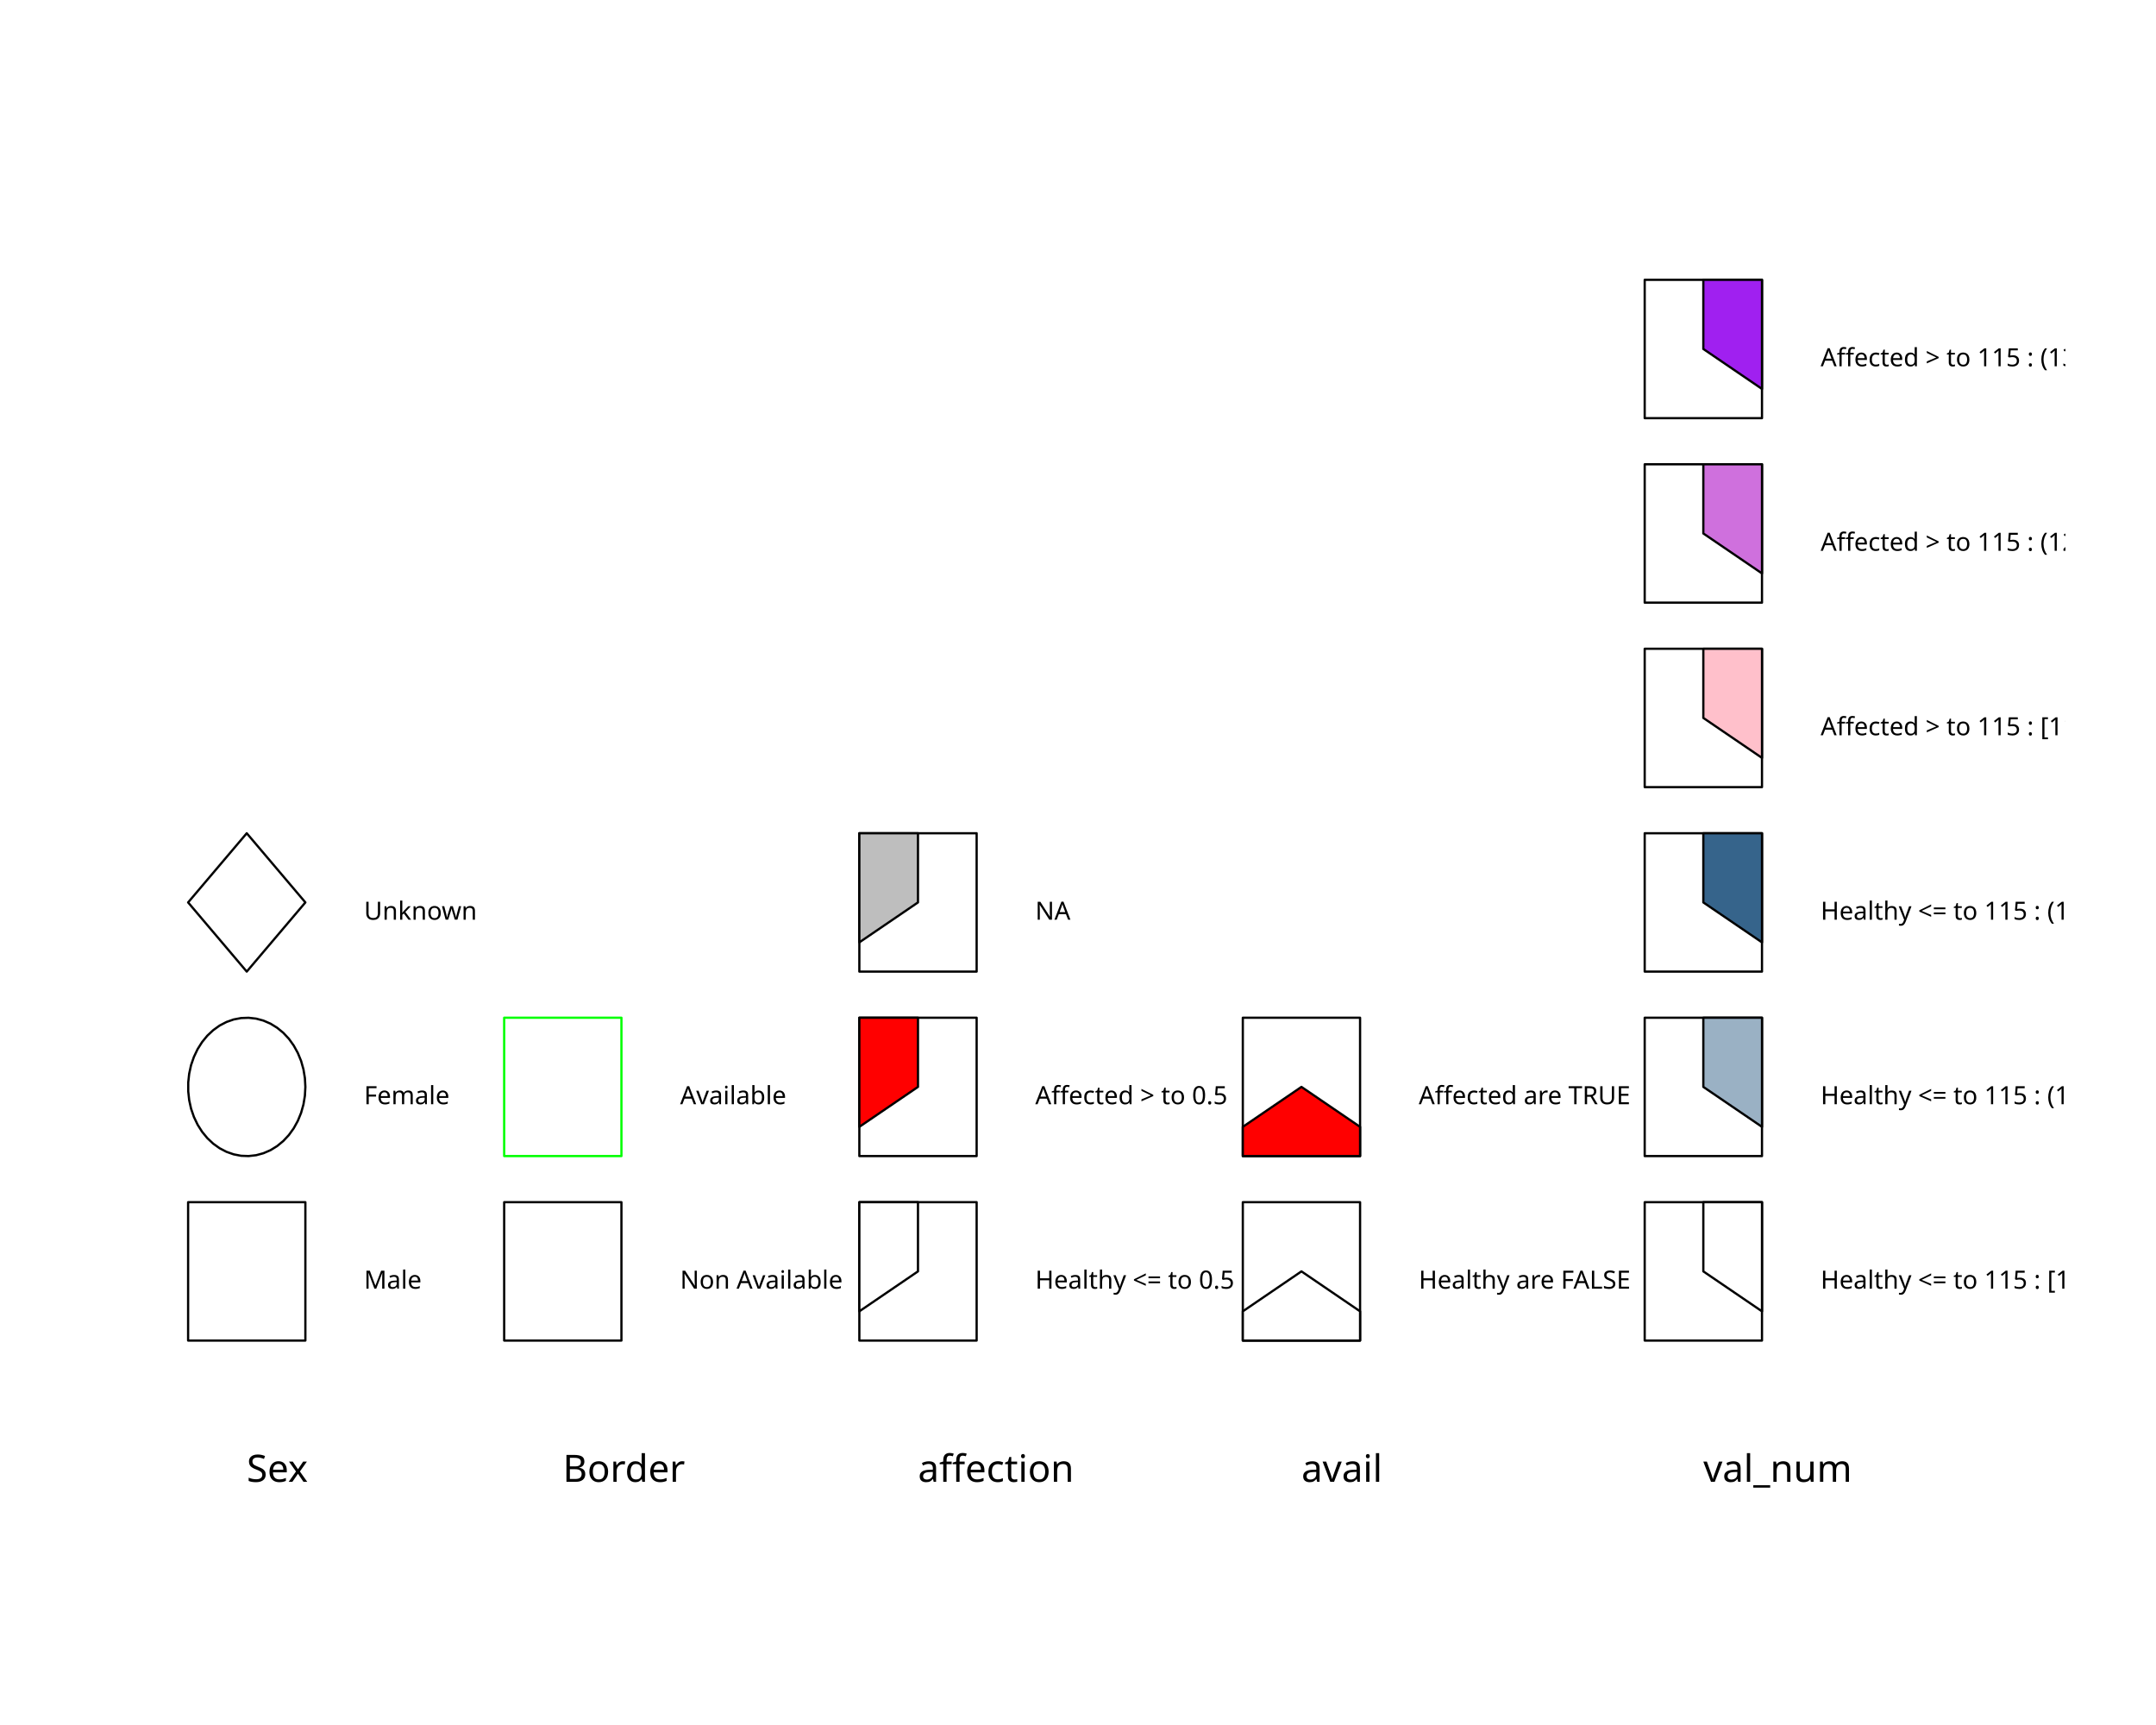
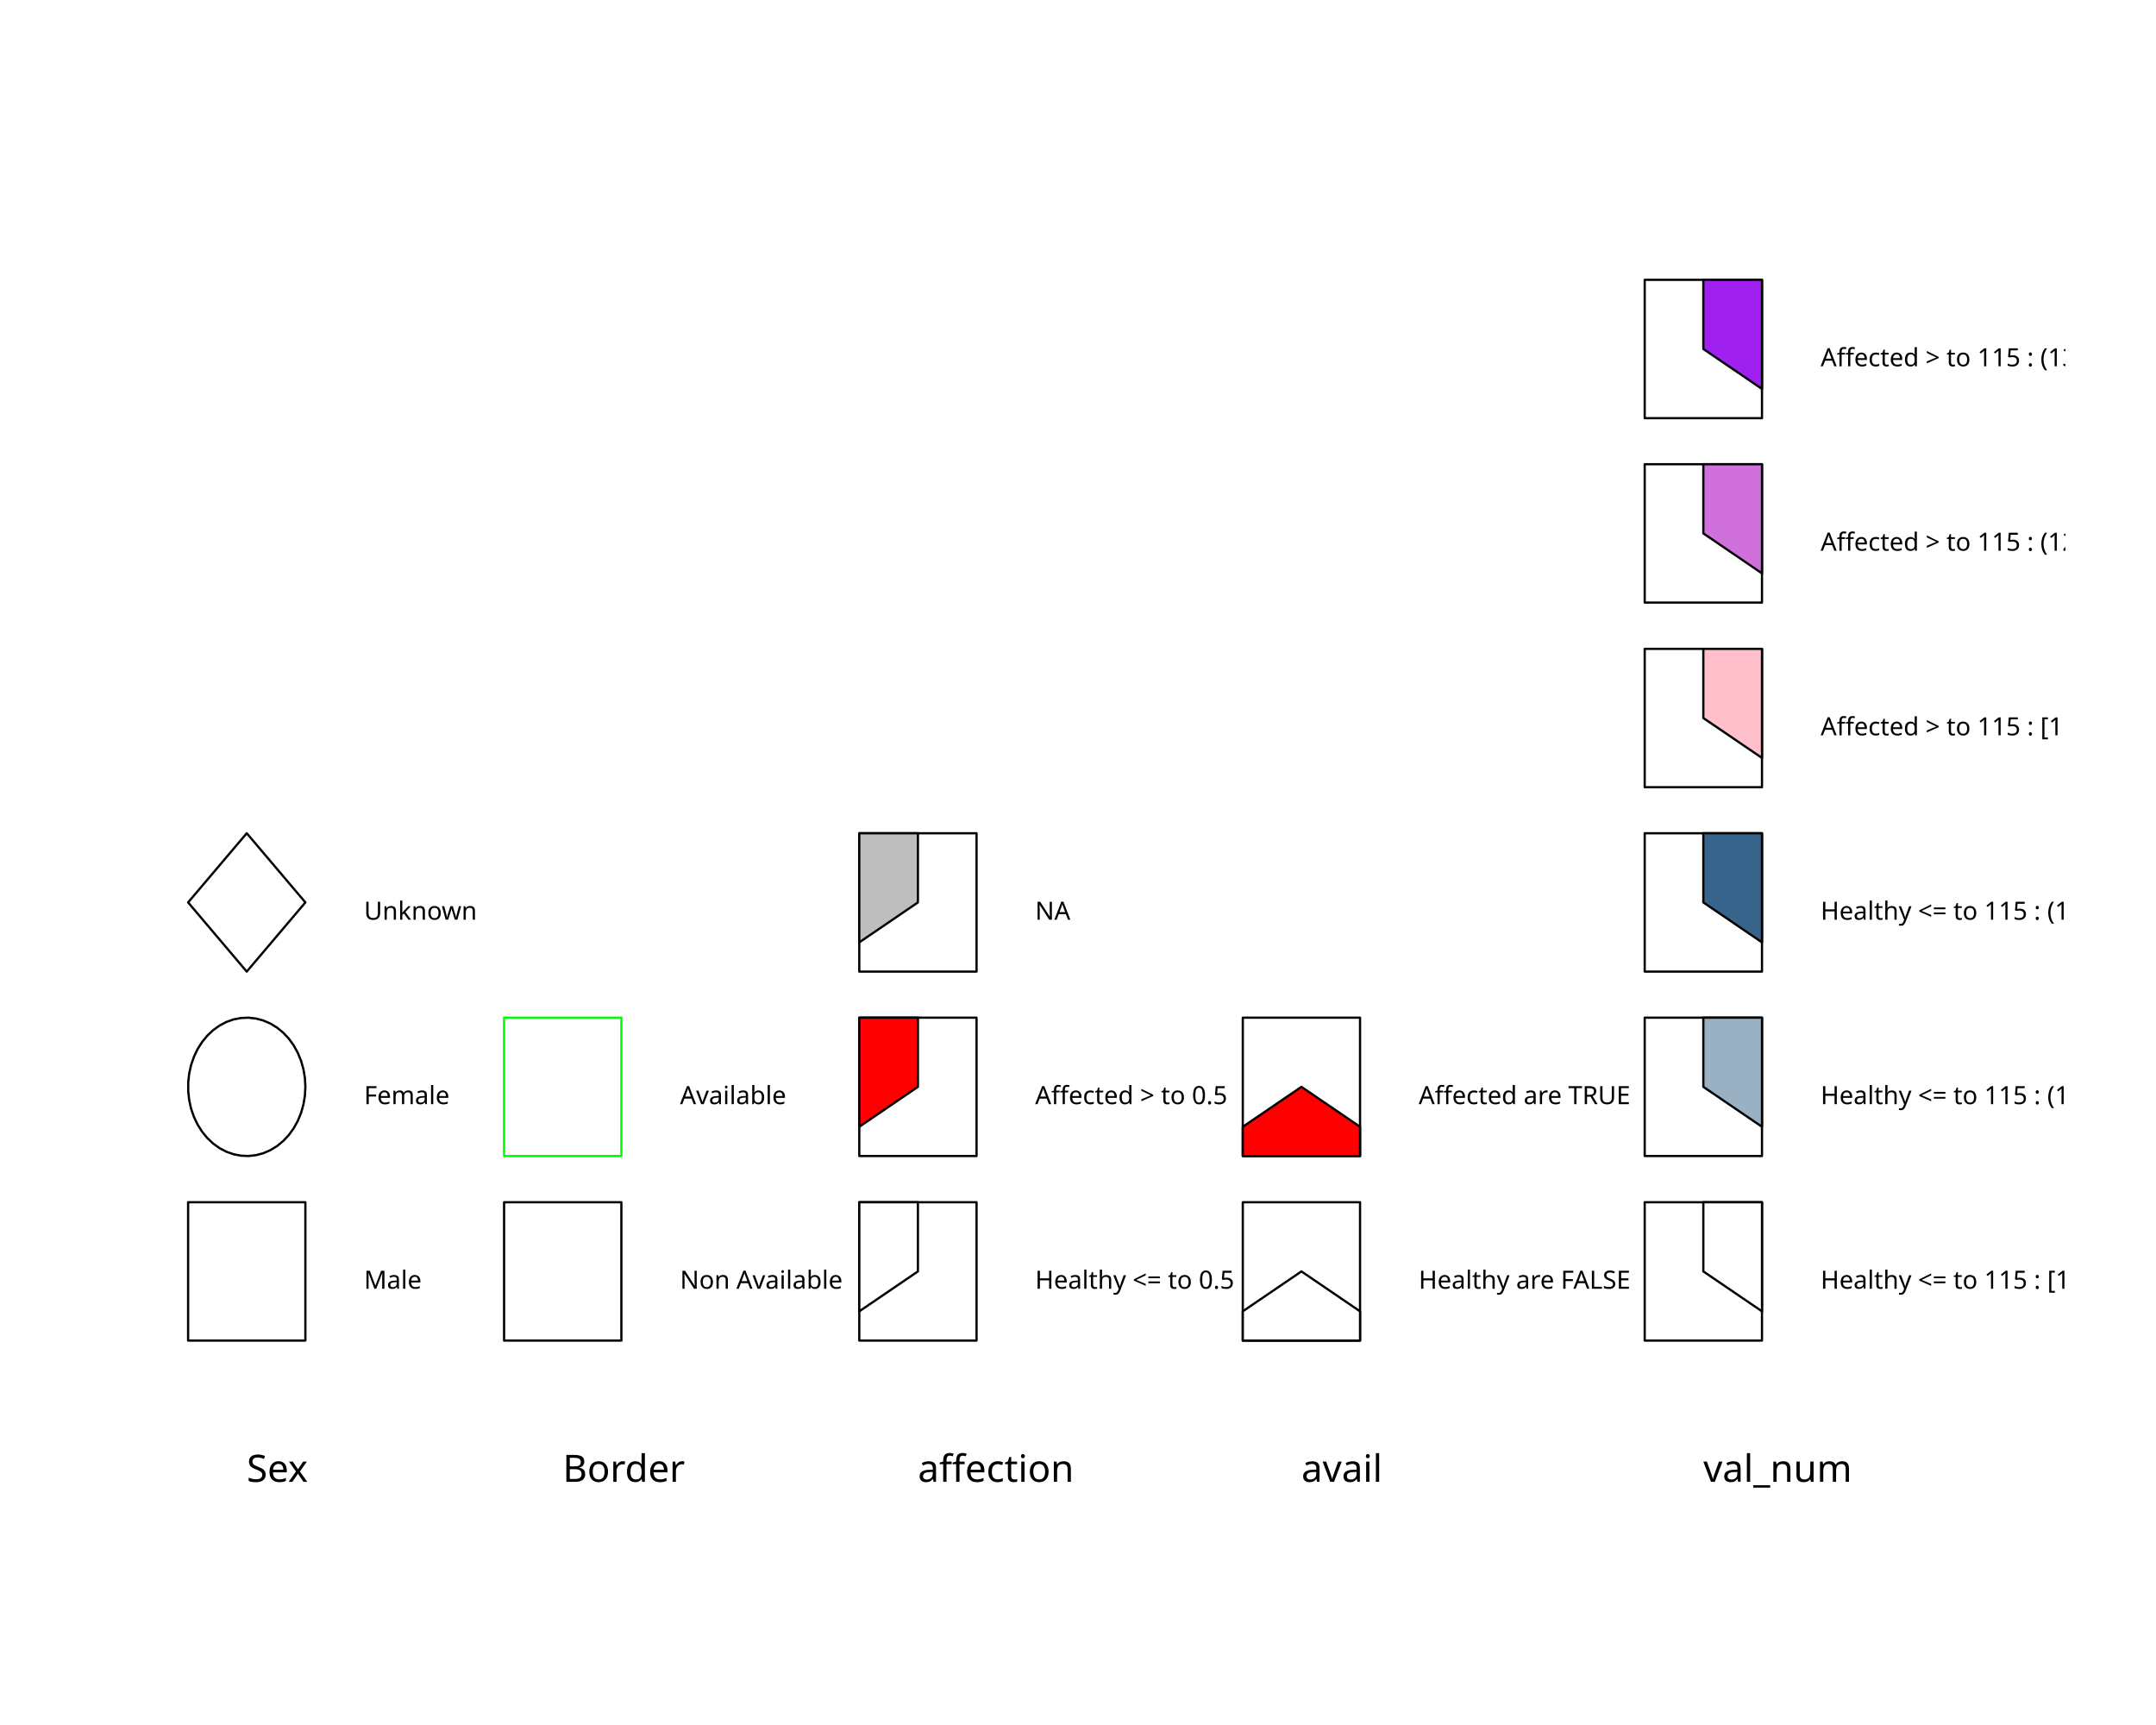
<svg xmlns="http://www.w3.org/2000/svg" class="svglite" data-engine-version="2.0" width="720.00pt" height="576.00pt" viewBox="0 0 720.00 576.00">
  <defs>
    <style type="text/css">
    .svglite line, .svglite polyline, .svglite polygon, .svglite path, .svglite rect, .svglite circle {
      fill: none;
      stroke: #000000;
      stroke-linecap: round;
      stroke-linejoin: round;
      stroke-miterlimit: 10.00;
    }
  </style>
  </defs>
  <rect width="100%" height="100%" style="stroke: none; fill: #FFFFFF;" />
  <defs>
    <clipPath id="cpMC4wMHw3MjAuMDB8MC4wMHw1NzYuMDA=">
      <rect x="0.00" y="0.00" width="720.00" height="576.00" />
    </clipPath>
  </defs>
  <g clip-path="url(#cpMC4wMHw3MjAuMDB8MC4wMHw1NzYuMDA=)">
</g>
  <defs>
    <clipPath id="cpNTkuMDR8Njg5Ljc2fDU5LjA0fDUwMi41Ng==">
      <rect x="59.04" y="59.04" width="630.72" height="443.52" />
    </clipPath>
  </defs>
  <g clip-path="url(#cpNTkuMDR8Njg5Ljc2fDU5LjA0fDUwMi41Ng==)">
-     <polygon points="62.82,447.63 62.82,401.43 101.98,401.43 101.98,447.63 " style="stroke-width: 0.75; fill: #FFFFFF;" />
-     <polygon points="101.98,362.93 101.82,359.98 101.34,357.07 100.55,354.26 99.46,351.60 98.09,349.12 96.47,346.86 94.61,344.87 92.55,343.18 90.33,341.81 87.97,340.79 85.53,340.13 83.03,339.85 80.52,339.94 78.04,340.41 75.64,341.25 73.34,342.45 71.20,343.99 69.23,345.83 67.49,347.96 65.99,350.33 64.76,352.91 63.81,355.65 63.18,358.52 62.86,361.45 62.86,364.41 63.18,367.35 63.81,370.21 64.76,372.96 65.99,375.54 67.49,377.91 69.23,380.03 71.20,381.88 73.34,383.41 75.64,384.61 78.04,385.45 80.52,385.93 83.03,386.02 85.53,385.74 87.97,385.08 90.33,384.06 92.55,382.69 94.61,380.99 96.47,379.00 98.09,376.75 99.46,374.27 100.55,371.60 101.34,368.79 101.82,365.89 101.98,362.93 " style="stroke-width: 0.75; fill: #FFFFFF;" />
+     <polygon points="62.82,447.64 62.82,401.44 101.98,401.44 101.98,447.64 " style="stroke-width: 0.75; fill: #FFFFFF;" />
+     <polygon points="101.98,362.91 101.82,359.96 101.34,357.05 100.55,354.24 99.46,351.58 98.09,349.09 96.47,346.84 94.61,344.85 92.55,343.16 90.33,341.79 87.97,340.77 85.53,340.11 83.03,339.82 80.52,339.92 78.04,340.39 75.64,341.23 73.34,342.43 71.20,343.97 69.23,345.81 67.49,347.94 65.99,350.31 64.76,352.89 63.81,355.63 63.18,358.50 62.86,361.43 62.86,364.39 63.18,367.33 63.81,370.19 64.76,372.93 65.99,375.51 67.49,377.89 69.23,380.01 71.20,381.86 73.34,383.39 75.64,384.59 78.04,385.43 80.52,385.90 83.03,386.00 85.53,385.72 87.97,385.06 90.33,384.03 92.55,382.67 94.61,380.97 96.47,378.98 98.09,376.73 99.46,374.25 100.55,371.58 101.34,368.77 101.82,365.87 101.98,362.91 " style="stroke-width: 0.75; fill: #FFFFFF;" />
    <polygon points="82.40,324.43 62.82,301.33 82.40,278.23 101.98,301.33 " style="stroke-width: 0.75; fill: #FFFFFF;" />
-     <polygon points="168.37,447.63 168.37,401.43 207.53,401.43 207.53,447.63 " style="stroke-width: 0.75; fill: #FFFFFF;" />
-     <polygon points="168.37,386.03 168.37,339.83 207.53,339.83 207.53,386.03 " style="stroke-width: 0.75; stroke: #00FF00; fill: #FFFFFF;" />
-     <polygon points="286.98,447.63 286.98,401.43 326.15,401.43 326.15,447.63 " style="stroke-width: 0.75; fill: #FFFFFF;" />
-     <polygon points="286.98,386.03 286.98,339.83 326.15,339.83 326.15,386.03 " style="stroke-width: 0.75; fill: #FFFFFF;" />
-     <polygon points="286.98,324.43 286.98,278.23 326.15,278.23 326.15,324.43 " style="stroke-width: 0.75; fill: #FFFFFF;" />
-     <polygon points="306.56,424.53 306.56,401.43 286.98,401.43 286.98,437.87 " style="stroke-width: 0.75; fill: #FFFFFF;" />
-     <polygon points="306.56,362.93 306.56,339.83 286.98,339.83 286.98,376.27 " style="stroke-width: 0.75; fill: #FF0000;" />
-     <polygon points="306.56,301.33 306.56,278.23 286.98,278.23 286.98,314.67 " style="stroke-width: 0.75; fill: #BEBEBE;" />
-     <polygon points="415.04,447.63 415.04,401.43 454.20,401.43 454.20,447.63 " style="stroke-width: 0.75; fill: #FFFFFF;" />
-     <polygon points="415.04,386.03 415.04,339.83 454.20,339.83 454.20,386.03 " style="stroke-width: 0.75; fill: #FFFFFF;" />
-     <polygon points="434.62,424.53 415.04,437.87 415.04,447.63 454.20,447.63 454.20,437.87 " style="stroke-width: 0.75; fill: #FFFFFF;" />
-     <polygon points="434.62,362.93 415.04,376.27 415.04,386.03 454.20,386.03 454.20,376.27 " style="stroke-width: 0.75; fill: #FF0000;" />
-     <polygon points="549.25,447.63 549.25,401.43 588.42,401.43 588.42,447.63 " style="stroke-width: 0.75; fill: #FFFFFF;" />
-     <polygon points="549.25,386.03 549.25,339.83 588.42,339.83 588.42,386.03 " style="stroke-width: 0.75; fill: #FFFFFF;" />
+     <polygon points="168.34,447.64 168.34,401.44 207.51,401.44 207.51,447.64 " style="stroke-width: 0.75; fill: #FFFFFF;" />
+     <polygon points="168.34,386.01 168.34,339.81 207.51,339.81 207.51,386.01 " style="stroke-width: 0.75; stroke: #00FF00; fill: #FFFFFF;" />
+     <polygon points="286.96,447.64 286.96,401.44 326.12,401.44 326.12,447.64 " style="stroke-width: 0.75; fill: #FFFFFF;" />
+     <polygon points="286.96,386.01 286.96,339.81 326.12,339.81 326.12,386.01 " style="stroke-width: 0.75; fill: #FFFFFF;" />
+     <polygon points="286.96,324.43 286.96,278.23 326.12,278.23 326.12,324.43 " style="stroke-width: 0.75; fill: #FFFFFF;" />
+     <polygon points="306.54,424.54 306.54,401.44 286.96,401.44 286.96,437.87 " style="stroke-width: 0.75; fill: #FFFFFF;" />
+     <polygon points="306.54,362.91 306.54,339.81 286.96,339.81 286.96,376.25 " style="stroke-width: 0.75; fill: #FF0000;" />
+     <polygon points="306.54,301.33 306.54,278.23 286.96,278.23 286.96,314.67 " style="stroke-width: 0.75; fill: #BEBEBE;" />
+     <polygon points="415.03,447.64 415.03,401.44 454.19,401.44 454.19,447.64 " style="stroke-width: 0.75; fill: #FFFFFF;" />
+     <polygon points="415.03,386.01 415.03,339.81 454.19,339.81 454.19,386.01 " style="stroke-width: 0.75; fill: #FFFFFF;" />
+     <polygon points="434.61,424.54 415.03,437.87 415.03,447.64 454.19,447.64 454.19,437.87 " style="stroke-width: 0.75; fill: #FFFFFF;" />
+     <polygon points="434.61,362.91 415.03,376.25 415.03,386.01 454.19,386.01 454.19,376.25 " style="stroke-width: 0.75; fill: #FF0000;" />
+     <polygon points="549.25,447.64 549.25,401.44 588.42,401.44 588.42,447.64 " style="stroke-width: 0.75; fill: #FFFFFF;" />
+     <polygon points="549.25,386.01 549.25,339.81 588.42,339.81 588.42,386.01 " style="stroke-width: 0.75; fill: #FFFFFF;" />
    <polygon points="549.25,324.43 549.25,278.23 588.42,278.23 588.42,324.43 " style="stroke-width: 0.75; fill: #FFFFFF;" />
-     <polygon points="549.25,262.83 549.25,216.63 588.42,216.63 588.42,262.83 " style="stroke-width: 0.75; fill: #FFFFFF;" />
-     <polygon points="549.25,201.23 549.25,155.03 588.42,155.03 588.42,201.23 " style="stroke-width: 0.75; fill: #FFFFFF;" />
+     <polygon points="549.25,262.86 549.25,216.66 588.42,216.66 588.42,262.86 " style="stroke-width: 0.75; fill: #FFFFFF;" />
+     <polygon points="549.25,201.21 549.25,155.01 588.42,155.01 588.42,201.21 " style="stroke-width: 0.75; fill: #FFFFFF;" />
    <polygon points="549.25,139.63 549.25,93.43 588.42,93.43 588.42,139.63 " style="stroke-width: 0.75; fill: #FFFFFF;" />
-     <polygon points="568.83,424.53 588.42,437.87 588.42,401.43 568.83,401.43 " style="stroke-width: 0.75; fill: #FFFFFF;" />
-     <polygon points="568.83,362.93 588.42,376.27 588.42,339.83 568.83,339.83 " style="stroke-width: 0.75; fill: #9AB1C4;" />
+     <polygon points="568.83,424.54 588.42,437.87 588.42,401.44 568.83,401.44 " style="stroke-width: 0.75; fill: #FFFFFF;" />
+     <polygon points="568.83,362.91 588.42,376.25 588.42,339.81 568.83,339.81 " style="stroke-width: 0.75; fill: #9AB1C4;" />
    <polygon points="568.83,301.33 588.42,314.67 588.42,278.23 568.83,278.23 " style="stroke-width: 0.75; fill: #36648B;" />
-     <polygon points="568.83,239.73 588.42,253.07 588.42,216.63 568.83,216.63 " style="stroke-width: 0.75; fill: #FFC0CB;" />
-     <polygon points="568.83,178.13 588.42,191.47 588.42,155.03 568.83,155.03 " style="stroke-width: 0.75; fill: #CF70DD;" />
+     <polygon points="568.83,239.76 588.42,253.09 588.42,216.66 568.83,216.66 " style="stroke-width: 0.75; fill: #FFC0CB;" />
+     <polygon points="568.83,178.11 588.42,191.45 588.42,155.01 568.83,155.01 " style="stroke-width: 0.75; fill: #CF70DD;" />
    <polygon points="568.83,116.53 588.42,129.87 588.42,93.43 568.83,93.43 " style="stroke-width: 0.75; fill: #A020F0;" />
    <text x="82.40" y="494.80" style="font-size: 12.60px; font-family: sans;" textLength="21.72px" lengthAdjust="spacingAndGlyphs">Sex</text>
-     <text x="187.95" y="494.80" style="font-size: 12.60px; font-family: sans;" textLength="37.82px" lengthAdjust="spacingAndGlyphs">Border</text>
-     <text x="306.56" y="494.80" style="font-size: 12.60px; font-family: sans;" textLength="47.64px" lengthAdjust="spacingAndGlyphs">affection</text>
-     <text x="434.62" y="494.80" style="font-size: 12.60px; font-family: sans;" textLength="25.92px" lengthAdjust="spacingAndGlyphs">avail</text>
+     <text x="187.92" y="494.80" style="font-size: 12.60px; font-family: sans;" textLength="37.82px" lengthAdjust="spacingAndGlyphs">Border</text>
+     <text x="306.54" y="494.80" style="font-size: 12.60px; font-family: sans;" textLength="47.64px" lengthAdjust="spacingAndGlyphs">affection</text>
+     <text x="434.61" y="494.80" style="font-size: 12.60px; font-family: sans;" textLength="25.92px" lengthAdjust="spacingAndGlyphs">avail</text>
    <text x="568.83" y="494.80" style="font-size: 12.60px; font-family: sans;" textLength="47.64px" lengthAdjust="spacingAndGlyphs">val_num</text>
-     <text x="121.57" y="430.31" style="font-size: 8.40px; font-family: sans;" textLength="18.21px" lengthAdjust="spacingAndGlyphs">Male</text>
-     <text x="121.57" y="368.71" style="font-size: 8.40px; font-family: sans;" textLength="28.01px" lengthAdjust="spacingAndGlyphs">Female</text>
+     <text x="121.57" y="430.32" style="font-size: 8.40px; font-family: sans;" textLength="18.21px" lengthAdjust="spacingAndGlyphs">Male</text>
+     <text x="121.57" y="368.69" style="font-size: 8.40px; font-family: sans;" textLength="28.01px" lengthAdjust="spacingAndGlyphs">Female</text>
    <text x="121.57" y="307.11" style="font-size: 8.40px; font-family: sans;" textLength="35.03px" lengthAdjust="spacingAndGlyphs">Unknown</text>
-     <text x="227.12" y="430.31" style="font-size: 8.40px; font-family: sans;" textLength="51.84px" lengthAdjust="spacingAndGlyphs">Non Available</text>
-     <text x="227.12" y="368.71" style="font-size: 8.40px; font-family: sans;" textLength="34.09px" lengthAdjust="spacingAndGlyphs">Available</text>
-     <text x="345.73" y="430.31" style="font-size: 8.40px; font-family: sans;" textLength="63.99px" lengthAdjust="spacingAndGlyphs">Healthy &lt;= to 0.5</text>
-     <text x="345.73" y="368.71" style="font-size: 8.40px; font-family: sans;" textLength="61.42px" lengthAdjust="spacingAndGlyphs">Affected &gt; to 0.5</text>
-     <text x="345.73" y="307.11" style="font-size: 8.40px; font-family: sans;" textLength="11.67px" lengthAdjust="spacingAndGlyphs">NA</text>
-     <text x="473.79" y="430.31" style="font-size: 8.40px; font-family: sans;" textLength="71.91px" lengthAdjust="spacingAndGlyphs">Healthy are FALSE</text>
-     <text x="473.79" y="368.71" style="font-size: 8.40px; font-family: sans;" textLength="70.50px" lengthAdjust="spacingAndGlyphs">Affected are TRUE</text>
-     <text x="608.00" y="430.31" style="font-size: 8.40px; font-family: sans;" textLength="108.36px" lengthAdjust="spacingAndGlyphs">Healthy &lt;= to 115 : [101,106]</text>
-     <text x="608.00" y="368.71" style="font-size: 8.40px; font-family: sans;" textLength="108.82px" lengthAdjust="spacingAndGlyphs">Healthy &lt;= to 115 : (106,110]</text>
+     <text x="227.09" y="430.32" style="font-size: 8.40px; font-family: sans;" textLength="51.84px" lengthAdjust="spacingAndGlyphs">Non Available</text>
+     <text x="227.09" y="368.69" style="font-size: 8.40px; font-family: sans;" textLength="34.09px" lengthAdjust="spacingAndGlyphs">Available</text>
+     <text x="345.70" y="430.32" style="font-size: 8.40px; font-family: sans;" textLength="63.99px" lengthAdjust="spacingAndGlyphs">Healthy &lt;= to 0.5</text>
+     <text x="345.70" y="368.69" style="font-size: 8.40px; font-family: sans;" textLength="61.42px" lengthAdjust="spacingAndGlyphs">Affected &gt; to 0.5</text>
+     <text x="345.70" y="307.11" style="font-size: 8.40px; font-family: sans;" textLength="11.67px" lengthAdjust="spacingAndGlyphs">NA</text>
+     <text x="473.77" y="430.32" style="font-size: 8.40px; font-family: sans;" textLength="71.91px" lengthAdjust="spacingAndGlyphs">Healthy are FALSE</text>
+     <text x="473.77" y="368.69" style="font-size: 8.40px; font-family: sans;" textLength="70.50px" lengthAdjust="spacingAndGlyphs">Affected are TRUE</text>
+     <text x="608.00" y="430.32" style="font-size: 8.40px; font-family: sans;" textLength="108.36px" lengthAdjust="spacingAndGlyphs">Healthy &lt;= to 115 : [101,106]</text>
+     <text x="608.00" y="368.69" style="font-size: 8.40px; font-family: sans;" textLength="108.82px" lengthAdjust="spacingAndGlyphs">Healthy &lt;= to 115 : (106,110]</text>
    <text x="608.00" y="307.11" style="font-size: 8.40px; font-family: sans;" textLength="108.82px" lengthAdjust="spacingAndGlyphs">Healthy &lt;= to 115 : (110,115]</text>
-     <text x="608.00" y="245.51" style="font-size: 8.40px; font-family: sans;" textLength="105.79px" lengthAdjust="spacingAndGlyphs">Affected &gt; to 115 : [116,124]</text>
-     <text x="608.00" y="183.91" style="font-size: 8.40px; font-family: sans;" textLength="106.25px" lengthAdjust="spacingAndGlyphs">Affected &gt; to 115 : (124,133]</text>
+     <text x="608.00" y="245.54" style="font-size: 8.40px; font-family: sans;" textLength="105.79px" lengthAdjust="spacingAndGlyphs">Affected &gt; to 115 : [116,124]</text>
+     <text x="608.00" y="183.89" style="font-size: 8.40px; font-family: sans;" textLength="106.25px" lengthAdjust="spacingAndGlyphs">Affected &gt; to 115 : (124,133]</text>
    <text x="608.00" y="122.31" style="font-size: 8.40px; font-family: sans;" textLength="106.25px" lengthAdjust="spacingAndGlyphs">Affected &gt; to 115 : (133,141]</text>
  </g>
</svg>
